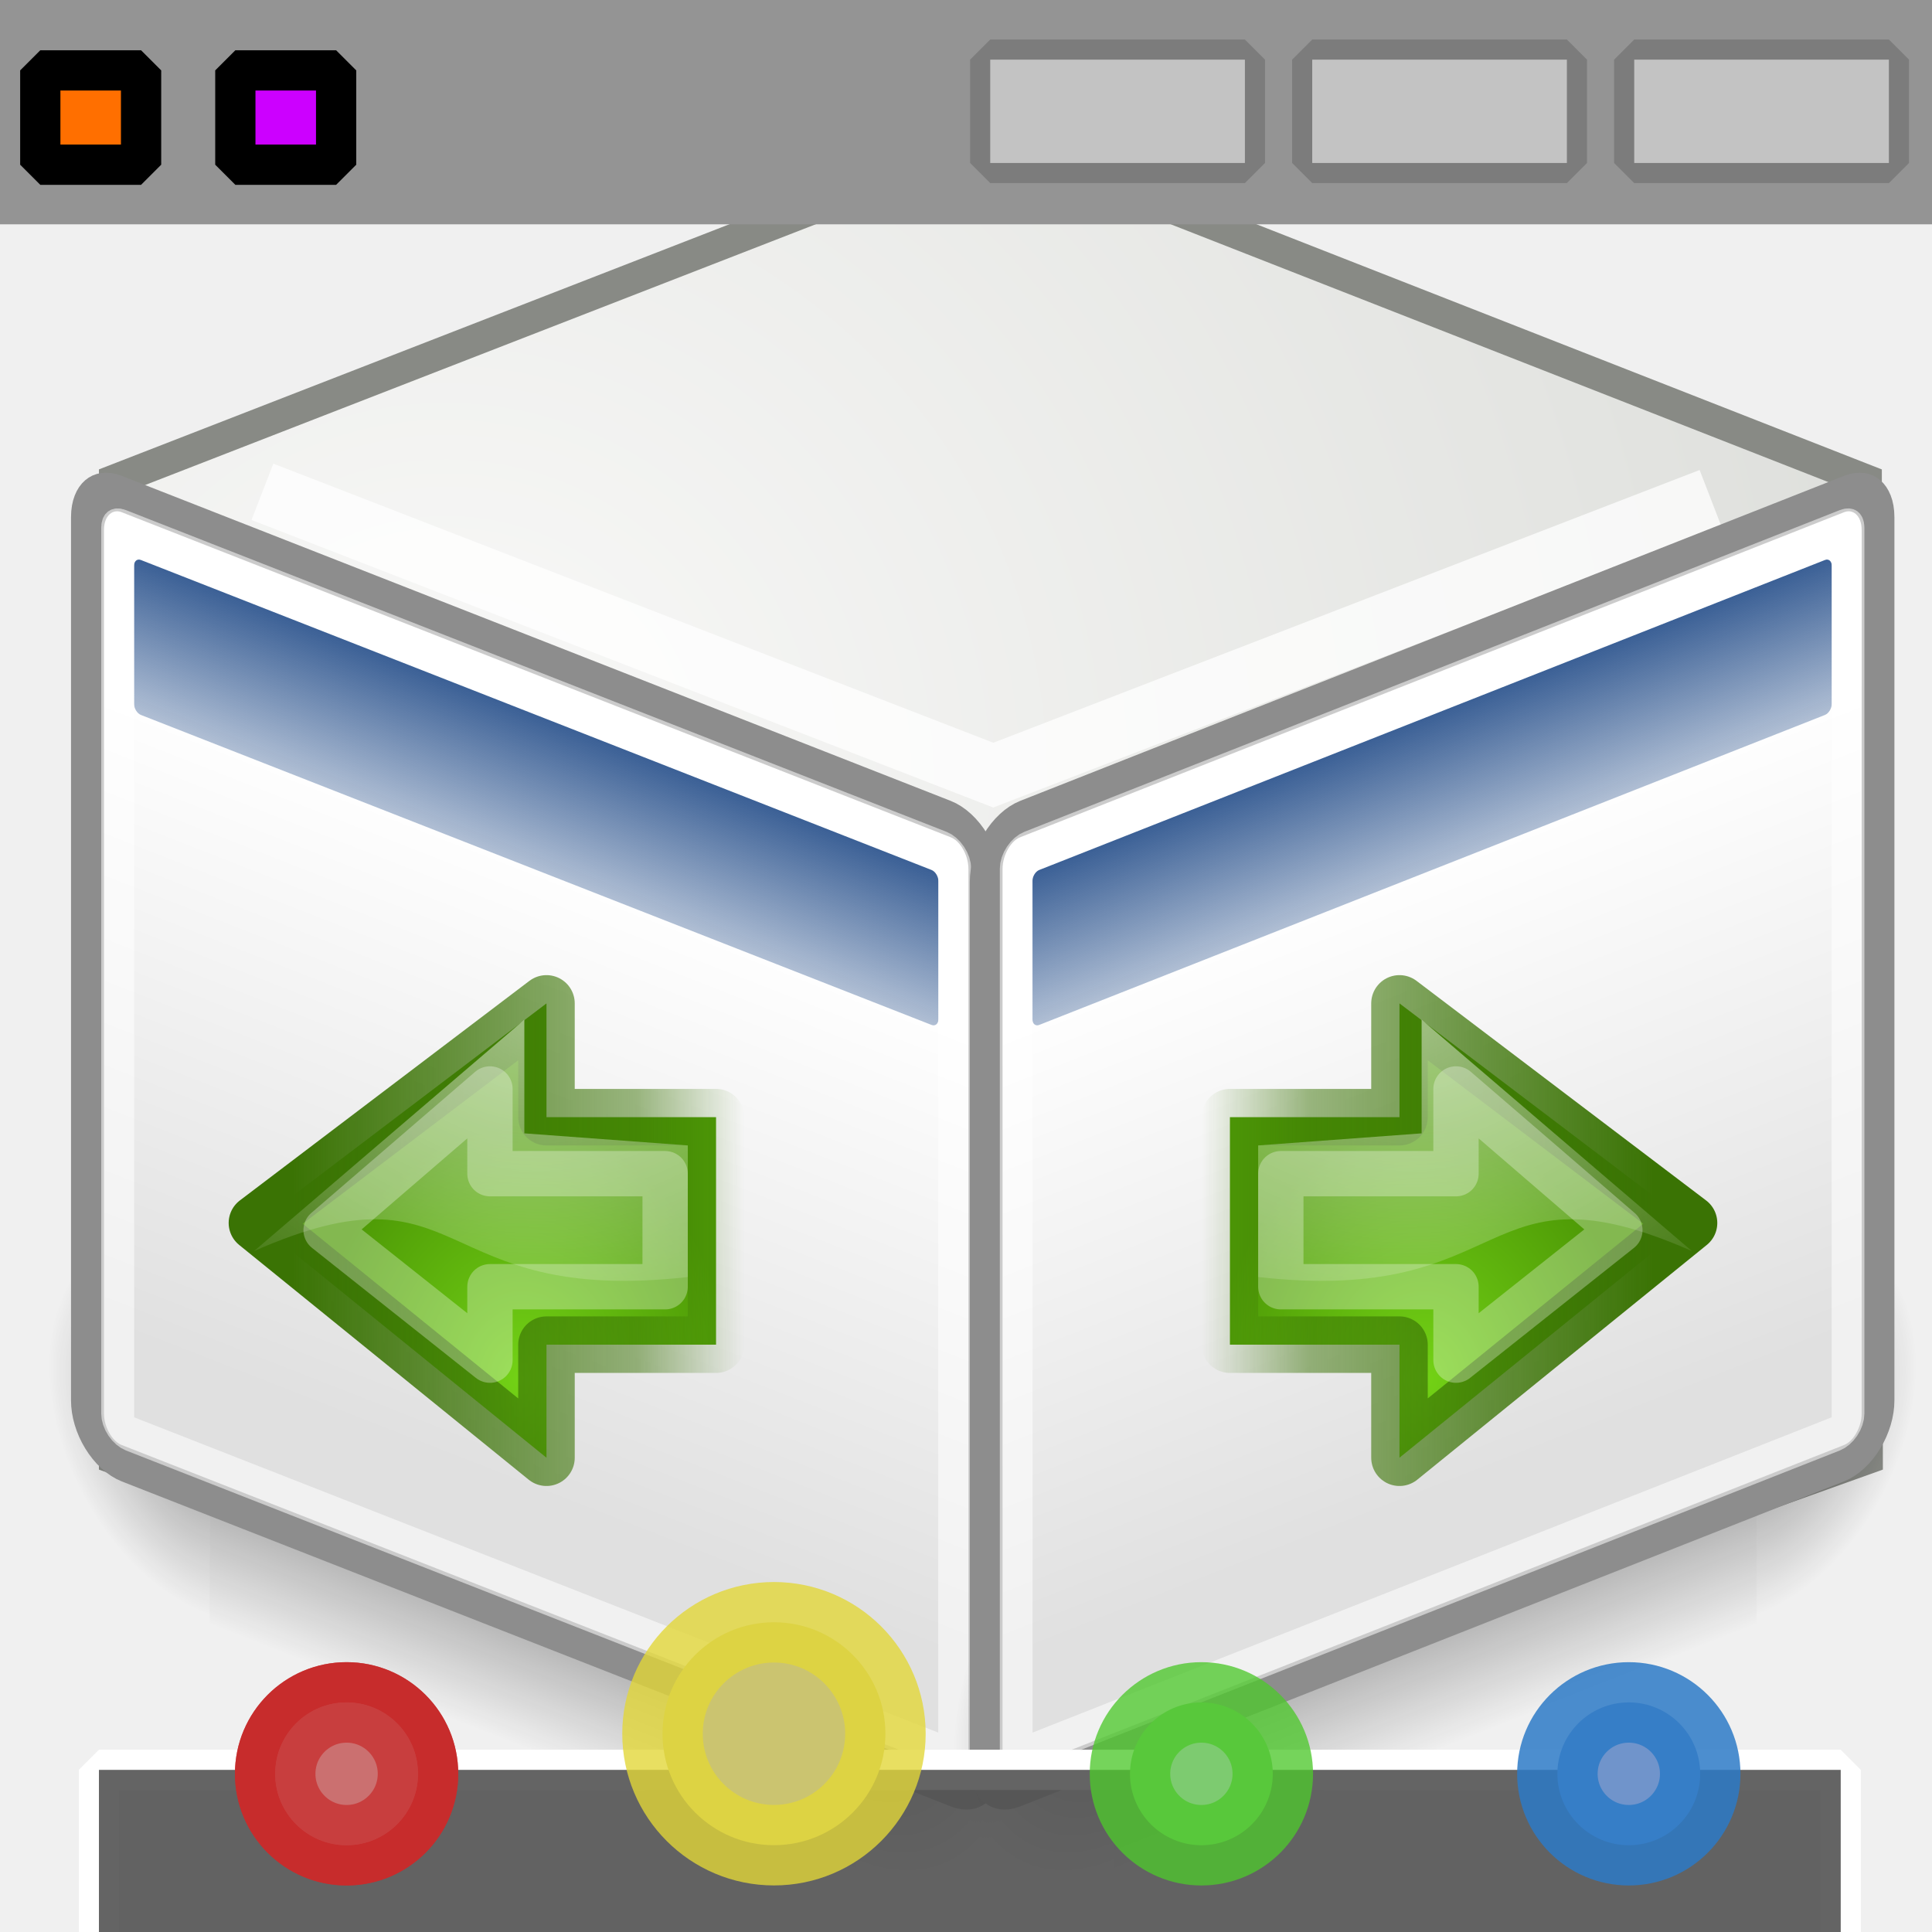
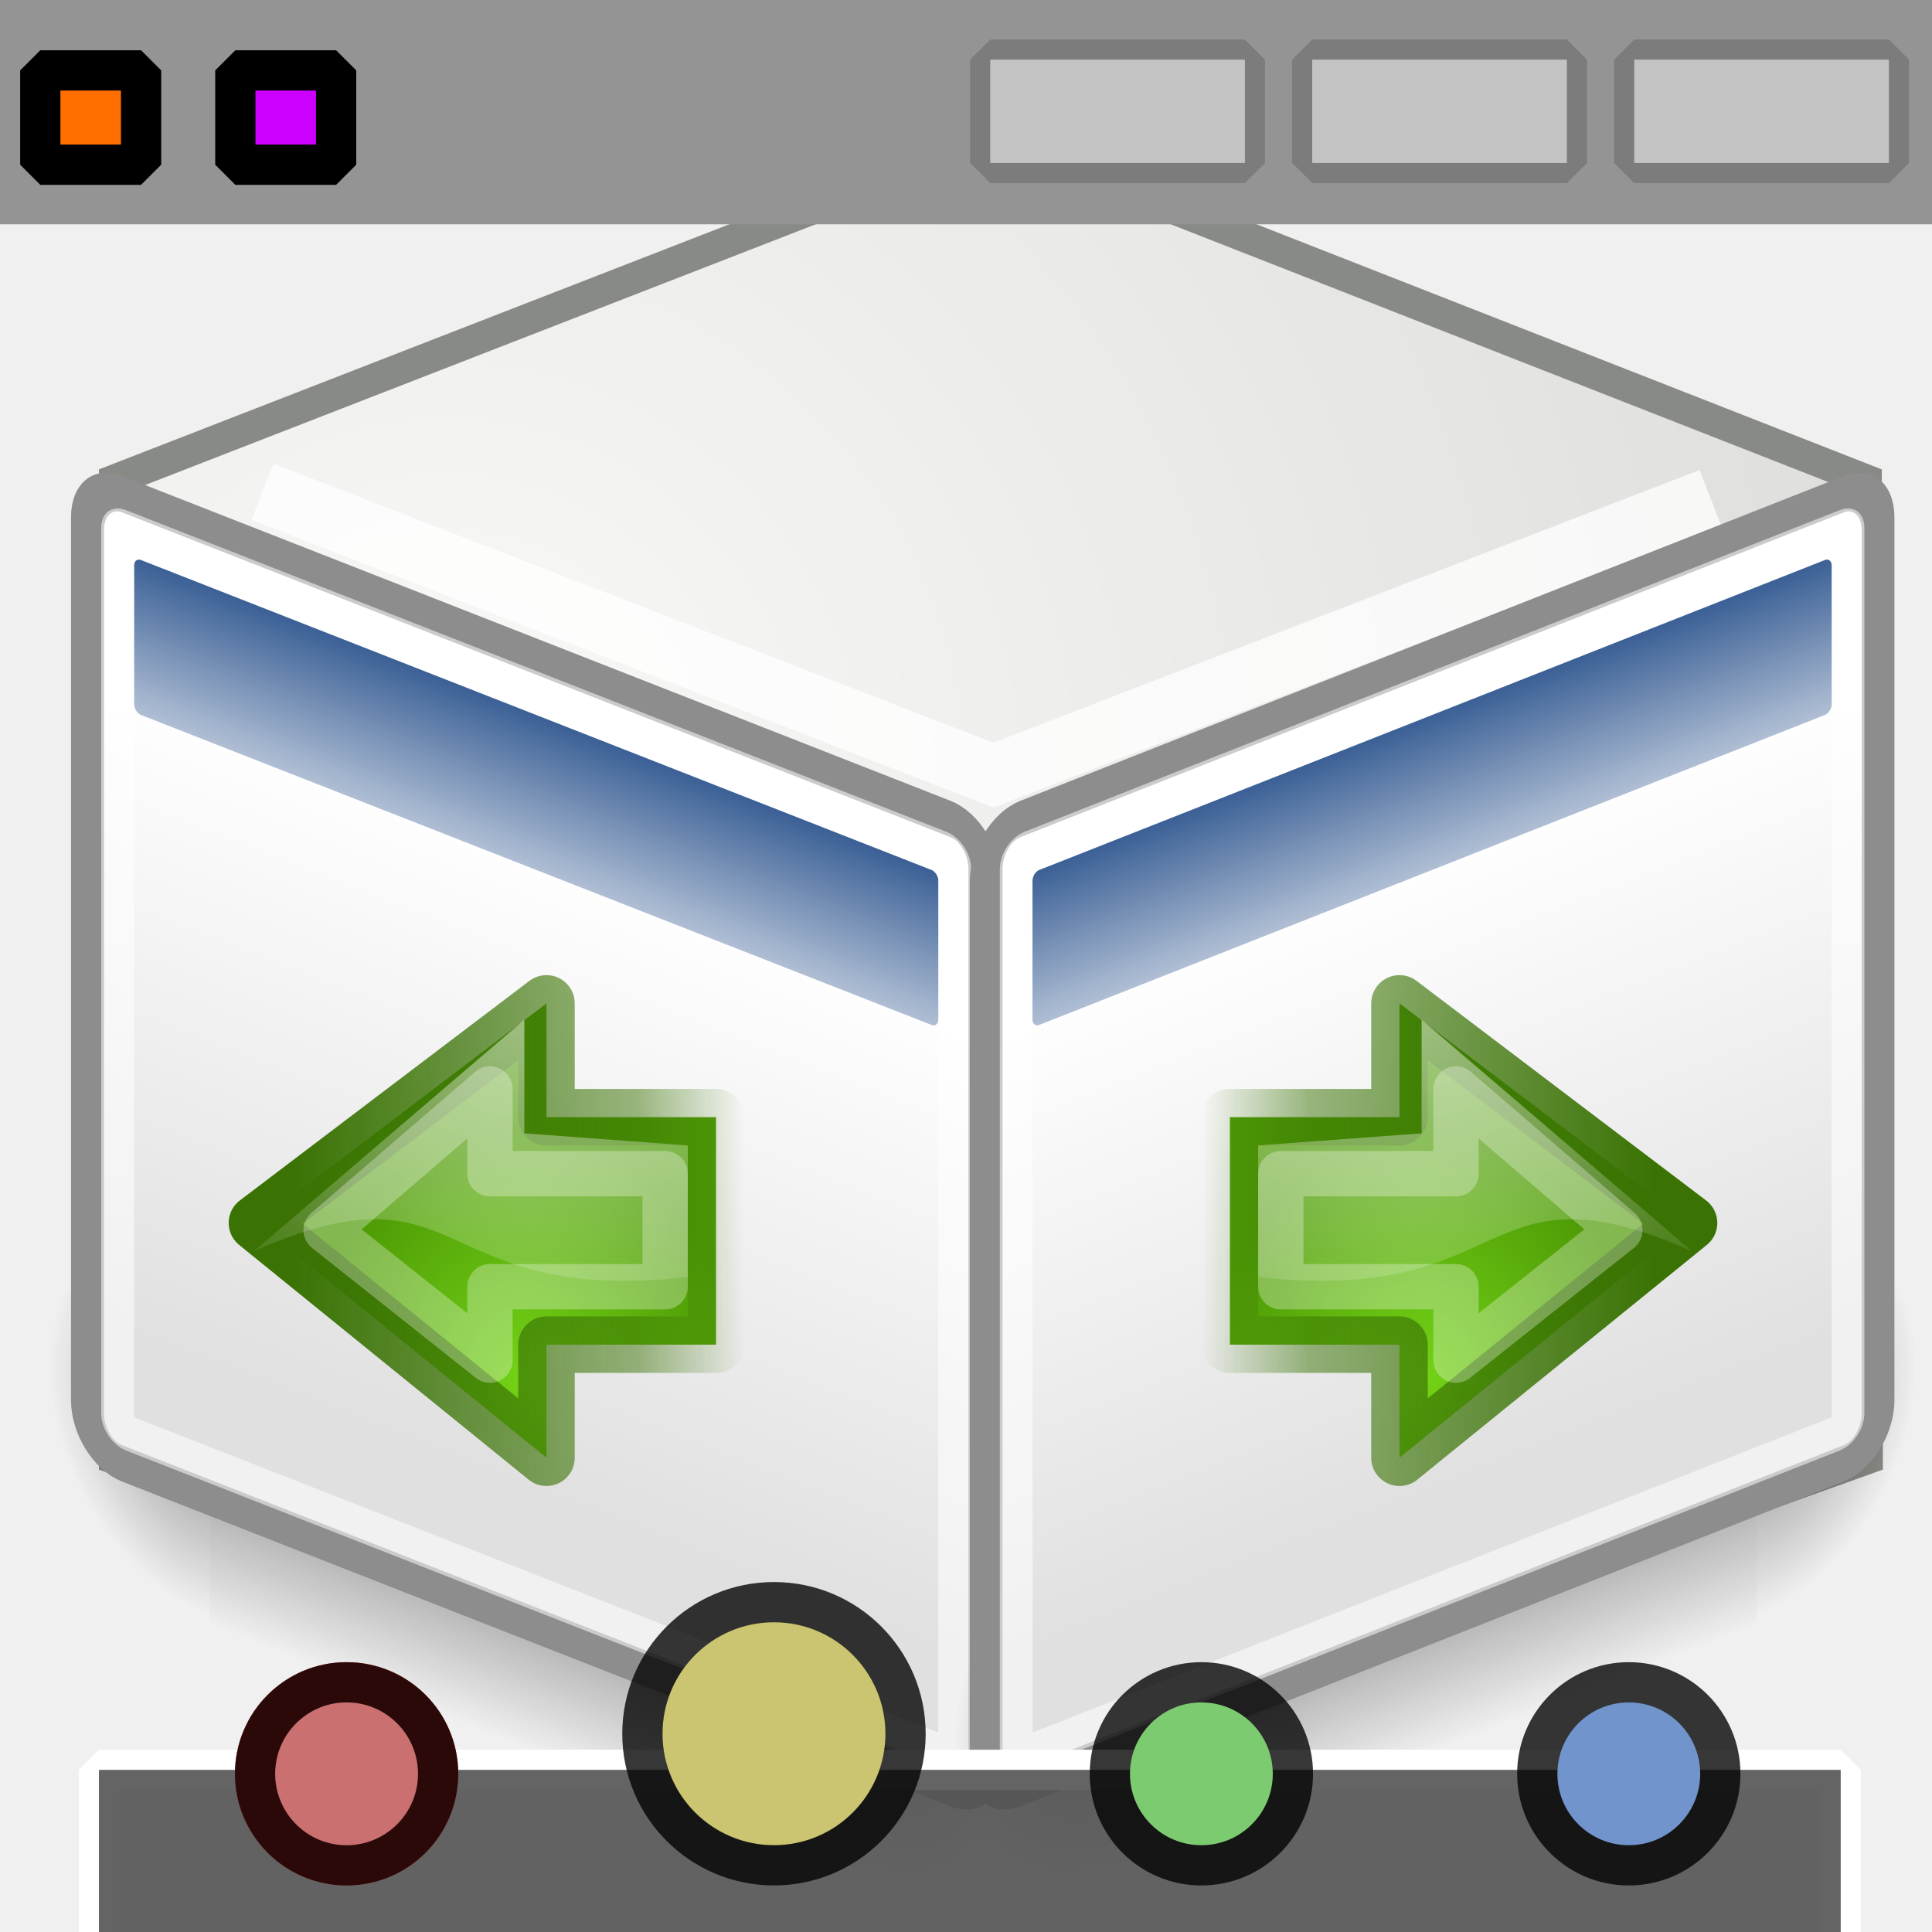
<svg xmlns="http://www.w3.org/2000/svg" xmlns:xlink="http://www.w3.org/1999/xlink" width="48" height="48" id="svg11300" version="1.0">
  <defs id="defs3">
    <linearGradient id="linearGradient3153">
      <stop style="stop-color:#f9f9f8;stop-opacity:1;" offset="0" id="stop3155" />
      <stop style="stop-color:#cdcfca;stop-opacity:1;" offset="1" id="stop3157" />
    </linearGradient>
    <linearGradient id="linearGradient5048-6">
      <stop style="stop-color:black;stop-opacity:0;" offset="0" id="stop5050-1" />
      <stop id="stop5056-5" offset="0.5" style="stop-color:black;stop-opacity:1;" />
      <stop style="stop-color:black;stop-opacity:0;" offset="1" id="stop5052-5" />
    </linearGradient>
    <linearGradient id="linearGradient5060-4">
      <stop style="stop-color:black;stop-opacity:1;" offset="0" id="stop5062-7" />
      <stop style="stop-color:black;stop-opacity:0;" offset="1" id="stop5064-6" />
    </linearGradient>
    <linearGradient id="linearGradient3832">
      <stop style="stop-color:#ffffff;stop-opacity:1;" offset="0" id="stop3834" />
      <stop style="stop-color:#e0e0e0;stop-opacity:1;" offset="1" id="stop3836" />
    </linearGradient>
    <linearGradient id="linearGradient4816">
      <stop style="stop-color:#204a87;stop-opacity:1;" offset="0" id="stop4818" />
      <stop style="stop-color:#204a87;stop-opacity:0;" offset="1" id="stop4820" />
    </linearGradient>
    <linearGradient xlink:href="#linearGradient5048-6" id="linearGradient5710" gradientUnits="userSpaceOnUse" gradientTransform="matrix(2.774389,0,0,1.969706,-1892.179,-872.8854)" x1="302.857" y1="366.648" x2="302.857" y2="609.505" />
    <radialGradient xlink:href="#linearGradient5060-4" id="radialGradient5712" gradientUnits="userSpaceOnUse" gradientTransform="matrix(2.774389,0,0,1.969706,-1891.633,-872.8854)" cx="605.714" cy="486.648" fx="605.714" fy="486.648" r="117.143" />
    <radialGradient xlink:href="#linearGradient5060-4" id="radialGradient5714" gradientUnits="userSpaceOnUse" gradientTransform="matrix(-2.774389,0,0,1.969706,112.7623,-872.8854)" cx="605.714" cy="486.648" fx="605.714" fy="486.648" r="117.143" />
    <linearGradient xlink:href="#linearGradient3832" id="linearGradient5716" gradientUnits="userSpaceOnUse" gradientTransform="matrix(0.993847,0,0,0.984817,-0.192265,-0.512678)" x1="17.881" y1="11.073" x2="17.881" y2="21.768" />
    <linearGradient xlink:href="#linearGradient4816" id="linearGradient5718" gradientUnits="userSpaceOnUse" x1="13.268" y1="7.719" x2="13.268" y2="12.481" />
    <linearGradient xlink:href="#linearGradient5048-6" id="linearGradient5720" gradientUnits="userSpaceOnUse" gradientTransform="matrix(2.774389,0,0,1.969706,-1892.179,-872.8854)" x1="302.857" y1="366.648" x2="302.857" y2="609.505" />
    <radialGradient xlink:href="#linearGradient5060-4" id="radialGradient5722" gradientUnits="userSpaceOnUse" gradientTransform="matrix(2.774389,0,0,1.969706,-1891.633,-872.8854)" cx="605.714" cy="486.648" fx="605.714" fy="486.648" r="117.143" />
    <radialGradient xlink:href="#linearGradient5060-4" id="radialGradient5724" gradientUnits="userSpaceOnUse" gradientTransform="matrix(-2.774389,0,0,1.969706,112.7623,-872.8854)" cx="605.714" cy="486.648" fx="605.714" fy="486.648" r="117.143" />
    <linearGradient xlink:href="#linearGradient3832" id="linearGradient5726" gradientUnits="userSpaceOnUse" gradientTransform="matrix(0.993847,0,0,0.984817,-0.192265,-0.512678)" x1="17.881" y1="11.073" x2="17.881" y2="21.768" />
    <linearGradient xlink:href="#linearGradient4816" id="linearGradient5728" gradientUnits="userSpaceOnUse" x1="13.268" y1="7.719" x2="13.268" y2="12.481" />
    <radialGradient xlink:href="#linearGradient3153" id="radialGradient5751" gradientUnits="userSpaceOnUse" gradientTransform="matrix(0.4478617,2.968998,-2.978247,0.4018344,47.89617,-26.16721)" cx="8.042" cy="13.534" fx="8.042" fy="13.534" r="19.677" />
    <radialGradient xlink:href="#linearGradient1442" id="radialGradient1469" gradientUnits="userSpaceOnUse" gradientTransform="matrix(0,-0.843022,1.020168,0,0.606436,42.58614)" cx="35.293" cy="20.494" fx="35.293" fy="20.494" r="16.956" />
    <linearGradient id="linearGradient1442">
      <stop id="stop1444" offset="0" style="stop-color:#73d216" />
      <stop id="stop1446" offset="1" style="stop-color:#4e9a06" />
    </linearGradient>
    <radialGradient xlink:href="#linearGradient8650" id="radialGradient1471" gradientUnits="userSpaceOnUse" gradientTransform="matrix(0,-2.046729,-1.55761,0,44.11559,66.93275)" cx="15.987" cy="1.535" fx="15.987" fy="1.535" r="17.171" />
    <linearGradient id="linearGradient8650">
      <stop id="stop8652" offset="0" style="stop-color:#ffffff;stop-opacity:1;" />
      <stop id="stop8654" offset="1" style="stop-color:#ffffff;stop-opacity:0;" />
    </linearGradient>
    <radialGradient xlink:href="#linearGradient1442" id="radialGradient3625" gradientUnits="userSpaceOnUse" gradientTransform="matrix(0,-0.843022,1.020168,0,0.606436,42.58614)" cx="35.293" cy="20.494" fx="35.293" fy="20.494" r="16.956" />
    <radialGradient xlink:href="#linearGradient8650" id="radialGradient3627" gradientUnits="userSpaceOnUse" gradientTransform="matrix(0,-2.046729,-1.55761,0,44.11559,66.93275)" cx="15.987" cy="1.535" fx="15.987" fy="1.535" r="17.171" />
    <radialGradient xlink:href="#linearGradient2591" id="radialGradient3200" gradientUnits="userSpaceOnUse" gradientTransform="matrix(0.843022,0,0,1.02017,4.4993,1.38199)" cx="22.292" cy="32.798" fx="22.292" fy="32.798" r="16.956" />
    <linearGradient id="linearGradient2591">
      <stop style="stop-color: rgb(115, 210, 22);" offset="0" id="stop2593" />
      <stop style="stop-color: rgb(78, 154, 6);" offset="1" id="stop2595" />
    </linearGradient>
    <linearGradient xlink:href="#linearGradient3687" id="linearGradient3202" gradientUnits="userSpaceOnUse" x1="39.08" y1="26.591" x2="8.015" y2="26.591" />
    <linearGradient id="linearGradient3687">
      <stop style="stop-color: rgb(58, 115, 4); stop-opacity: 1;" offset="0" id="stop3689" />
      <stop id="stop3695" offset="0.762" style="stop-color: rgb(58, 115, 4); stop-opacity: 0.498;" />
      <stop style="stop-color: rgb(58, 115, 4); stop-opacity: 0;" offset="1" id="stop3691" />
    </linearGradient>
    <radialGradient xlink:href="#linearGradient8650-2" id="radialGradient3204" gradientUnits="userSpaceOnUse" gradientTransform="matrix(2.04673,0,0,1.55761,-18.3534,5.39221)" cx="19.701" cy="2.897" fx="19.701" fy="2.897" r="17.171" />
    <linearGradient id="linearGradient8650-2">
      <stop id="stop8652-8" offset="0" style="stop-color: rgb(255, 255, 255); stop-opacity: 1;" />
      <stop id="stop8654-2" offset="1" style="stop-color: rgb(255, 255, 255); stop-opacity: 0;" />
    </linearGradient>
    <radialGradient xlink:href="#linearGradient2591" id="radialGradient3367" gradientUnits="userSpaceOnUse" gradientTransform="matrix(0.843022,0,0,1.02017,4.4993,1.38199)" cx="22.292" cy="32.798" fx="22.292" fy="32.798" r="16.956" />
    <linearGradient xlink:href="#linearGradient3687" id="linearGradient3369" gradientUnits="userSpaceOnUse" x1="39.08" y1="26.591" x2="8.015" y2="26.591" />
    <radialGradient xlink:href="#linearGradient8650-2" id="radialGradient3371" gradientUnits="userSpaceOnUse" gradientTransform="matrix(2.04673,0,0,1.55761,-18.3534,5.39221)" cx="19.701" cy="2.897" fx="19.701" fy="2.897" r="17.171" />
  </defs>
  <g id="layer1" style="display:inline" transform="translate(0,16)">
    <path style="fill:url(#radialGradient5751);fill-opacity:1;fill-rule:evenodd;stroke:#888a85;stroke-width:0.778;stroke-linecap:butt;stroke-linejoin:miter;stroke-miterlimit:4;stroke-opacity:1;stroke-dasharray:none;stroke-dashoffset:0" d="m 24.694,-12.567 -21.847,8.495 0,24.31 21.797,7.781 21.746,-7.781 -0.025,-24.31 -21.67,-8.495 z" id="rect2370" />
    <path id="path17284" d="M 6.52,-3.781 24.678,3.258 42.497,-3.623" style="fill:none;stroke:#ffffff;stroke-width:1.501;stroke-linecap:butt;stroke-linejoin:miter;stroke-miterlimit:4;stroke-opacity:0.752;stroke-dasharray:none" />
    <g id="g5260" transform="matrix(0.1984335,0,0,0.1984335,-1.578886,31.92522)">
      <g transform="matrix(-0.9855367,-0.3863936,0,1.234155,358.2087,132.3514)" id="g4452">
        <g id="g4454" transform="matrix(0.0613489,0,0,0.082018,342.2325,-62.07656)">
          <rect y="-150.697" x="-1559.252" height="478.357" width="1339.633" id="rect4456" style="opacity:0.402;color:#000000;fill:url(#linearGradient5710);fill-opacity:1;fill-rule:nonzero;stroke:none;stroke-width:1;marker:none;visibility:visible;display:inline;overflow:visible" />
          <path id="path4458" d="m -219.619,-150.68 c 0,0 0,478.331 0,478.331 142.874,0.9 345.4,-107.17 345.4,-239.196 0,-132.027 -159.437,-239.135 -345.4,-239.135 z" style="opacity:0.402;color:#000000;fill:url(#radialGradient5712);fill-opacity:1;fill-rule:nonzero;stroke:none;stroke-width:1;marker:none;visibility:visible;display:inline;overflow:visible" />
          <path style="opacity:0.402;color:#000000;fill:url(#radialGradient5714);fill-opacity:1;fill-rule:nonzero;stroke:none;stroke-width:1;marker:none;visibility:visible;display:inline;overflow:visible" d="m -1559.252,-150.68 c 0,0 0,478.331 0,478.331 -142.874,0.9 -345.4,-107.17 -345.4,-239.196 0,-132.027 159.437,-239.135 345.4,-239.135 z" id="path4460" />
        </g>
        <g transform="matrix(7.130847,0,0,6.285288,192.6603,-192.6354)" id="g4462">
          <rect style="color:#000000;fill:url(#linearGradient5716);fill-opacity:1;fill-rule:evenodd;stroke:#8d8d8d;stroke-width:0.587;stroke-linecap:butt;stroke-linejoin:miter;stroke-miterlimit:4;stroke-opacity:1;stroke-dasharray:none;stroke-dashoffset:0;marker:none;visibility:visible;display:inline;overflow:visible" id="rect4464" width="15.988" height="15.643" x="5.274" y="7.358" rx="0.61" ry="0.692" />
          <rect style="color:#000000;fill:url(#linearGradient5718);fill-opacity:1;fill-rule:evenodd;stroke:none;stroke-width:1;marker:none;visibility:visible;display:inline;overflow:visible" id="rect4466" width="14.331" height="2.501" x="6.102" y="8.301" rx="0.123" ry="0.139" />
          <rect ry="0.145" rx="0.145" y="7.884" x="5.812" height="14.591" width="14.912" id="rect4468" style="color:#000000;fill:none;stroke:#ffffff;stroke-width:0.587;stroke-linecap:butt;stroke-linejoin:miter;stroke-miterlimit:4;stroke-opacity:0.545;stroke-dasharray:none;stroke-dashoffset:0;marker:none;visibility:visible;display:inline;overflow:visible" />
        </g>
      </g>
      <g id="g4311" transform="matrix(0.9794308,-0.3863936,0,1.234155,-94.09989,132.3514)">
        <g transform="matrix(0.0613489,0,0,0.082018,342.2325,-62.07656)" id="g4313">
          <rect style="opacity:0.402;color:#000000;fill:url(#linearGradient5720);fill-opacity:1;fill-rule:nonzero;stroke:none;stroke-width:1;marker:none;visibility:visible;display:inline;overflow:visible" id="rect4315" width="1339.633" height="478.357" x="-1559.252" y="-150.697" />
          <path style="opacity:0.402;color:#000000;fill:url(#radialGradient5722);fill-opacity:1;fill-rule:nonzero;stroke:none;stroke-width:1;marker:none;visibility:visible;display:inline;overflow:visible" d="m -219.619,-150.68 c 0,0 0,478.331 0,478.331 142.874,0.9 345.4,-107.17 345.4,-239.196 0,-132.027 -159.437,-239.135 -345.4,-239.135 z" id="path4317" />
          <path id="path4319" d="m -1559.252,-150.68 c 0,0 0,478.331 0,478.331 -142.874,0.9 -345.4,-107.17 -345.4,-239.196 0,-132.027 159.437,-239.135 345.4,-239.135 z" style="opacity:0.402;color:#000000;fill:url(#radialGradient5724);fill-opacity:1;fill-rule:nonzero;stroke:none;stroke-width:1;marker:none;visibility:visible;display:inline;overflow:visible" />
        </g>
        <g id="g4321" transform="matrix(7.130847,0,0,6.285288,192.6603,-192.6354)">
          <rect ry="0.692" rx="0.61" y="7.358" x="5.274" height="15.643" width="15.988" id="rect4323" style="color:#000000;fill:url(#linearGradient5726);fill-opacity:1;fill-rule:evenodd;stroke:#8d8d8d;stroke-width:0.587;stroke-linecap:butt;stroke-linejoin:miter;stroke-miterlimit:4;stroke-opacity:1;stroke-dasharray:none;stroke-dashoffset:0;marker:none;visibility:visible;display:inline;overflow:visible" />
          <rect ry="0.139" rx="0.123" y="8.301" x="6.102" height="2.501" width="14.331" id="rect4325" style="color:#000000;fill:url(#linearGradient5728);fill-opacity:1;fill-rule:evenodd;stroke:none;stroke-width:1;marker:none;visibility:visible;display:inline;overflow:visible" />
          <rect style="color:#000000;fill:none;stroke:#ffffff;stroke-width:0.587;stroke-linecap:butt;stroke-linejoin:miter;stroke-miterlimit:4;stroke-opacity:0.545;stroke-dasharray:none;stroke-dashoffset:0;marker:none;visibility:visible;display:inline;overflow:visible" id="rect4327" width="14.912" height="14.591" x="5.812" y="7.884" rx="0.145" ry="0.145" />
        </g>
      </g>
    </g>
    <g transform="matrix(0.3616458,0,0,0.3616458,26.95589,5.649955)" id="g3180">
      <path style="color:#000000;fill:url(#radialGradient3200);fill-opacity:1;fill-rule:evenodd;stroke:url(#linearGradient3202);stroke-width:3.883;stroke-linecap:round;stroke-linejoin:round;stroke-miterlimit:10;stroke-opacity:1;stroke-dasharray:none;stroke-dashoffset:0;marker:none;visibility:visible;display:inline;overflow:visible" d="m 9.957,16.883 0,15.629 11.649,0 0,7.767 19.892,-16.128 -19.892,-15.084 0,7.817 -11.649,0 z" id="path3182" />
      <path style="opacity:0.508;color:#000000;fill:url(#radialGradient3204);fill-opacity:1;fill-rule:evenodd;stroke:none;stroke-width:1;marker:none;visibility:visible;display:inline;overflow:visible" d="m 23.127,10.189 0,7.806 -11.229,0.83 0,9.041 c 17.75,2 15.045,-8.285 29.795,-1.785 l -18.566,-15.892 z" id="path3184" />
      <path id="path3186" d="m 13.455,20.766 0,7.766 12.034,0 0,5.044 11.257,-8.933 -11.257,-9.698 0,5.821 -12.034,0 0,0 z" style="opacity:0.3;color:#000000;fill:none;stroke:#ffffff;stroke-width:3.114;stroke-linecap:butt;stroke-linejoin:round;stroke-miterlimit:10;stroke-opacity:1;stroke-dasharray:none;stroke-dashoffset:0;marker:none;visibility:visible;display:inline;overflow:visible" />
    </g>
    <g id="g3359" transform="matrix(-0.3616458,0,0,0.3616458,21.39089,5.649955)">
      <path id="path3361" d="m 9.957,16.883 0,15.629 11.649,0 0,7.767 19.892,-16.128 -19.892,-15.084 0,7.817 -11.649,0 z" style="color:#000000;fill:url(#radialGradient3367);fill-opacity:1;fill-rule:evenodd;stroke:url(#linearGradient3369);stroke-width:3.883;stroke-linecap:round;stroke-linejoin:round;stroke-miterlimit:10;stroke-opacity:1;stroke-dasharray:none;stroke-dashoffset:0;marker:none;visibility:visible;display:inline;overflow:visible" />
      <path id="path3363" d="m 23.127,10.189 0,7.806 -11.229,0.83 0,9.041 c 17.75,2 15.045,-8.285 29.795,-1.785 l -18.566,-15.892 z" style="opacity:0.508;color:#000000;fill:url(#radialGradient3371);fill-opacity:1;fill-rule:evenodd;stroke:none;stroke-width:1;marker:none;visibility:visible;display:inline;overflow:visible" />
      <path style="opacity:0.3;color:#000000;fill:none;stroke:#ffffff;stroke-width:3.114;stroke-linecap:butt;stroke-linejoin:round;stroke-miterlimit:10;stroke-opacity:1;stroke-dasharray:none;stroke-dashoffset:0;marker:none;visibility:visible;display:inline;overflow:visible" d="m 13.455,20.766 0,7.766 12.034,0 0,5.044 11.257,-8.933 -11.257,-9.698 0,5.821 -12.034,0 0,0 z" id="path3365" />
    </g>
    <rect style="fill:#4f4f4f;fill-opacity:0.877;stroke-width:1;stroke-linecap:square;stroke-linejoin:bevel;stroke-miterlimit:21.4;paint-order:stroke markers fill;stroke:#ffffff;stroke-opacity:1;stroke-dasharray:none" id="rect2" width="43.274" height="5.38" x="2.458" y="27.972" />
    <circle style="fill:#cb7070;fill-opacity:1;stroke:#c72c2c;stroke-width:2;stroke-linecap:square;stroke-linejoin:bevel;stroke-miterlimit:21.4;stroke-dasharray:none;stroke-opacity:1;paint-order:stroke markers fill" id="path2" cx="8.611" cy="28.07" r="1.774" />
-     <circle style="fill:#cbc470;fill-opacity:1;stroke:#e2d738;stroke-width:2;stroke-linecap:square;stroke-linejoin:bevel;stroke-miterlimit:21.4;stroke-dasharray:none;stroke-opacity:0.79;paint-order:normal" id="circle2" cx="19.229" cy="27.074" r="2.769" />
-     <circle style="fill:#7dcb70;fill-opacity:1;stroke:#4ec72c;stroke-width:2;stroke-linecap:square;stroke-linejoin:bevel;stroke-miterlimit:21.4;stroke-dasharray:none;stroke-opacity:0.777;paint-order:normal" id="circle3" cx="29.848" cy="28.07" r="1.774" />
-     <circle style="fill:#7094cb;fill-opacity:1;stroke:#2c7ac7;stroke-width:2;stroke-linecap:square;stroke-linejoin:bevel;stroke-miterlimit:21.4;stroke-dasharray:none;stroke-opacity:0.845;paint-order:normal" id="circle4" cx="40.467" cy="28.07" r="1.774" />
+     <circle style="fill:#cbc470;fill-opacity:1;stroke:#000000;stroke-width:2;stroke-linecap:square;stroke-linejoin:bevel;stroke-miterlimit:21.4;stroke-dasharray:none;stroke-opacity:0.785;paint-order:stroke markers fill" id="circle2" cx="19.229" cy="27.074" r="2.769" />
+     <circle style="fill:#7dcb70;fill-opacity:1;stroke:#000000;stroke-width:2;stroke-linecap:square;stroke-linejoin:bevel;stroke-miterlimit:21.4;stroke-dasharray:none;stroke-opacity:0.785;paint-order:stroke markers fill" id="circle3" cx="29.848" cy="28.07" r="1.774" />
+     <circle style="fill:#7094cb;fill-opacity:1;stroke:#000000;stroke-width:2;stroke-linecap:square;stroke-linejoin:bevel;stroke-miterlimit:21.4;stroke-dasharray:none;stroke-opacity:0.785;paint-order:stroke markers fill" id="circle4" cx="40.467" cy="28.07" r="1.774" />
    <rect style="fill:#949494;fill-opacity:1;stroke-width:8;stroke-linecap:square;stroke-linejoin:bevel;stroke-miterlimit:21.4;paint-order:stroke markers fill" id="rect4" width="50.835" height="5.573" x="-1.323" y="-16" />
-     <circle style="fill:#cb7070;fill-opacity:1;stroke:#c72c2c;stroke-width:2;stroke-linecap:square;stroke-linejoin:bevel;stroke-miterlimit:21.4;stroke-dasharray:none;stroke-opacity:0.728;paint-order:normal" id="circle5" cx="8.611" cy="28.07" r="1.774" />
+     <circle style="fill:#cb7070;fill-opacity:1;stroke:#000000;stroke-width:2;stroke-linecap:square;stroke-linejoin:bevel;stroke-miterlimit:21.4;stroke-dasharray:none;stroke-opacity:0.785;paint-order:stroke markers fill" id="circle5" cx="8.611" cy="28.07" r="1.774" />
    <rect style="fill:#c3c3c3;fill-opacity:1;stroke:#000000;stroke-width:1;stroke-linecap:square;stroke-linejoin:bevel;stroke-miterlimit:21.4;stroke-dasharray:none;stroke-opacity:0.164;paint-order:stroke markers fill" id="rect6" width="6.327" height="2.567" x="40.602" y="-14.518" />
    <rect style="fill:#c3c3c3;fill-opacity:1;stroke:#000000;stroke-width:1;stroke-linecap:square;stroke-linejoin:bevel;stroke-miterlimit:21.4;stroke-dasharray:none;stroke-opacity:0.164;paint-order:stroke markers fill" id="rect7" width="6.327" height="2.567" x="32.602" y="-14.518" />
    <rect style="fill:#c3c3c3;fill-opacity:1;stroke:#000000;stroke-width:1;stroke-linecap:square;stroke-linejoin:bevel;stroke-miterlimit:21.4;stroke-dasharray:none;stroke-opacity:0.164;paint-order:stroke markers fill" id="rect8" width="6.327" height="2.567" x="24.602" y="-14.518" />
    <rect style="fill:#ff6f00;fill-opacity:1;stroke:#000000;stroke-width:1;stroke-linecap:square;stroke-linejoin:bevel;stroke-miterlimit:21.4;stroke-dasharray:none;stroke-opacity:1;paint-order:normal" id="rect1" width="2.504" height="2.343" x="1.001" y="-14.251" />
    <rect style="fill:#cc00ff;fill-opacity:1;stroke:#000000;stroke-width:1;stroke-linecap:square;stroke-linejoin:bevel;stroke-miterlimit:21.4;stroke-dasharray:none;stroke-opacity:1;paint-order:normal" id="rect3" width="2.504" height="2.343" x="5.847" y="-14.251" />
  </g>
</svg>
